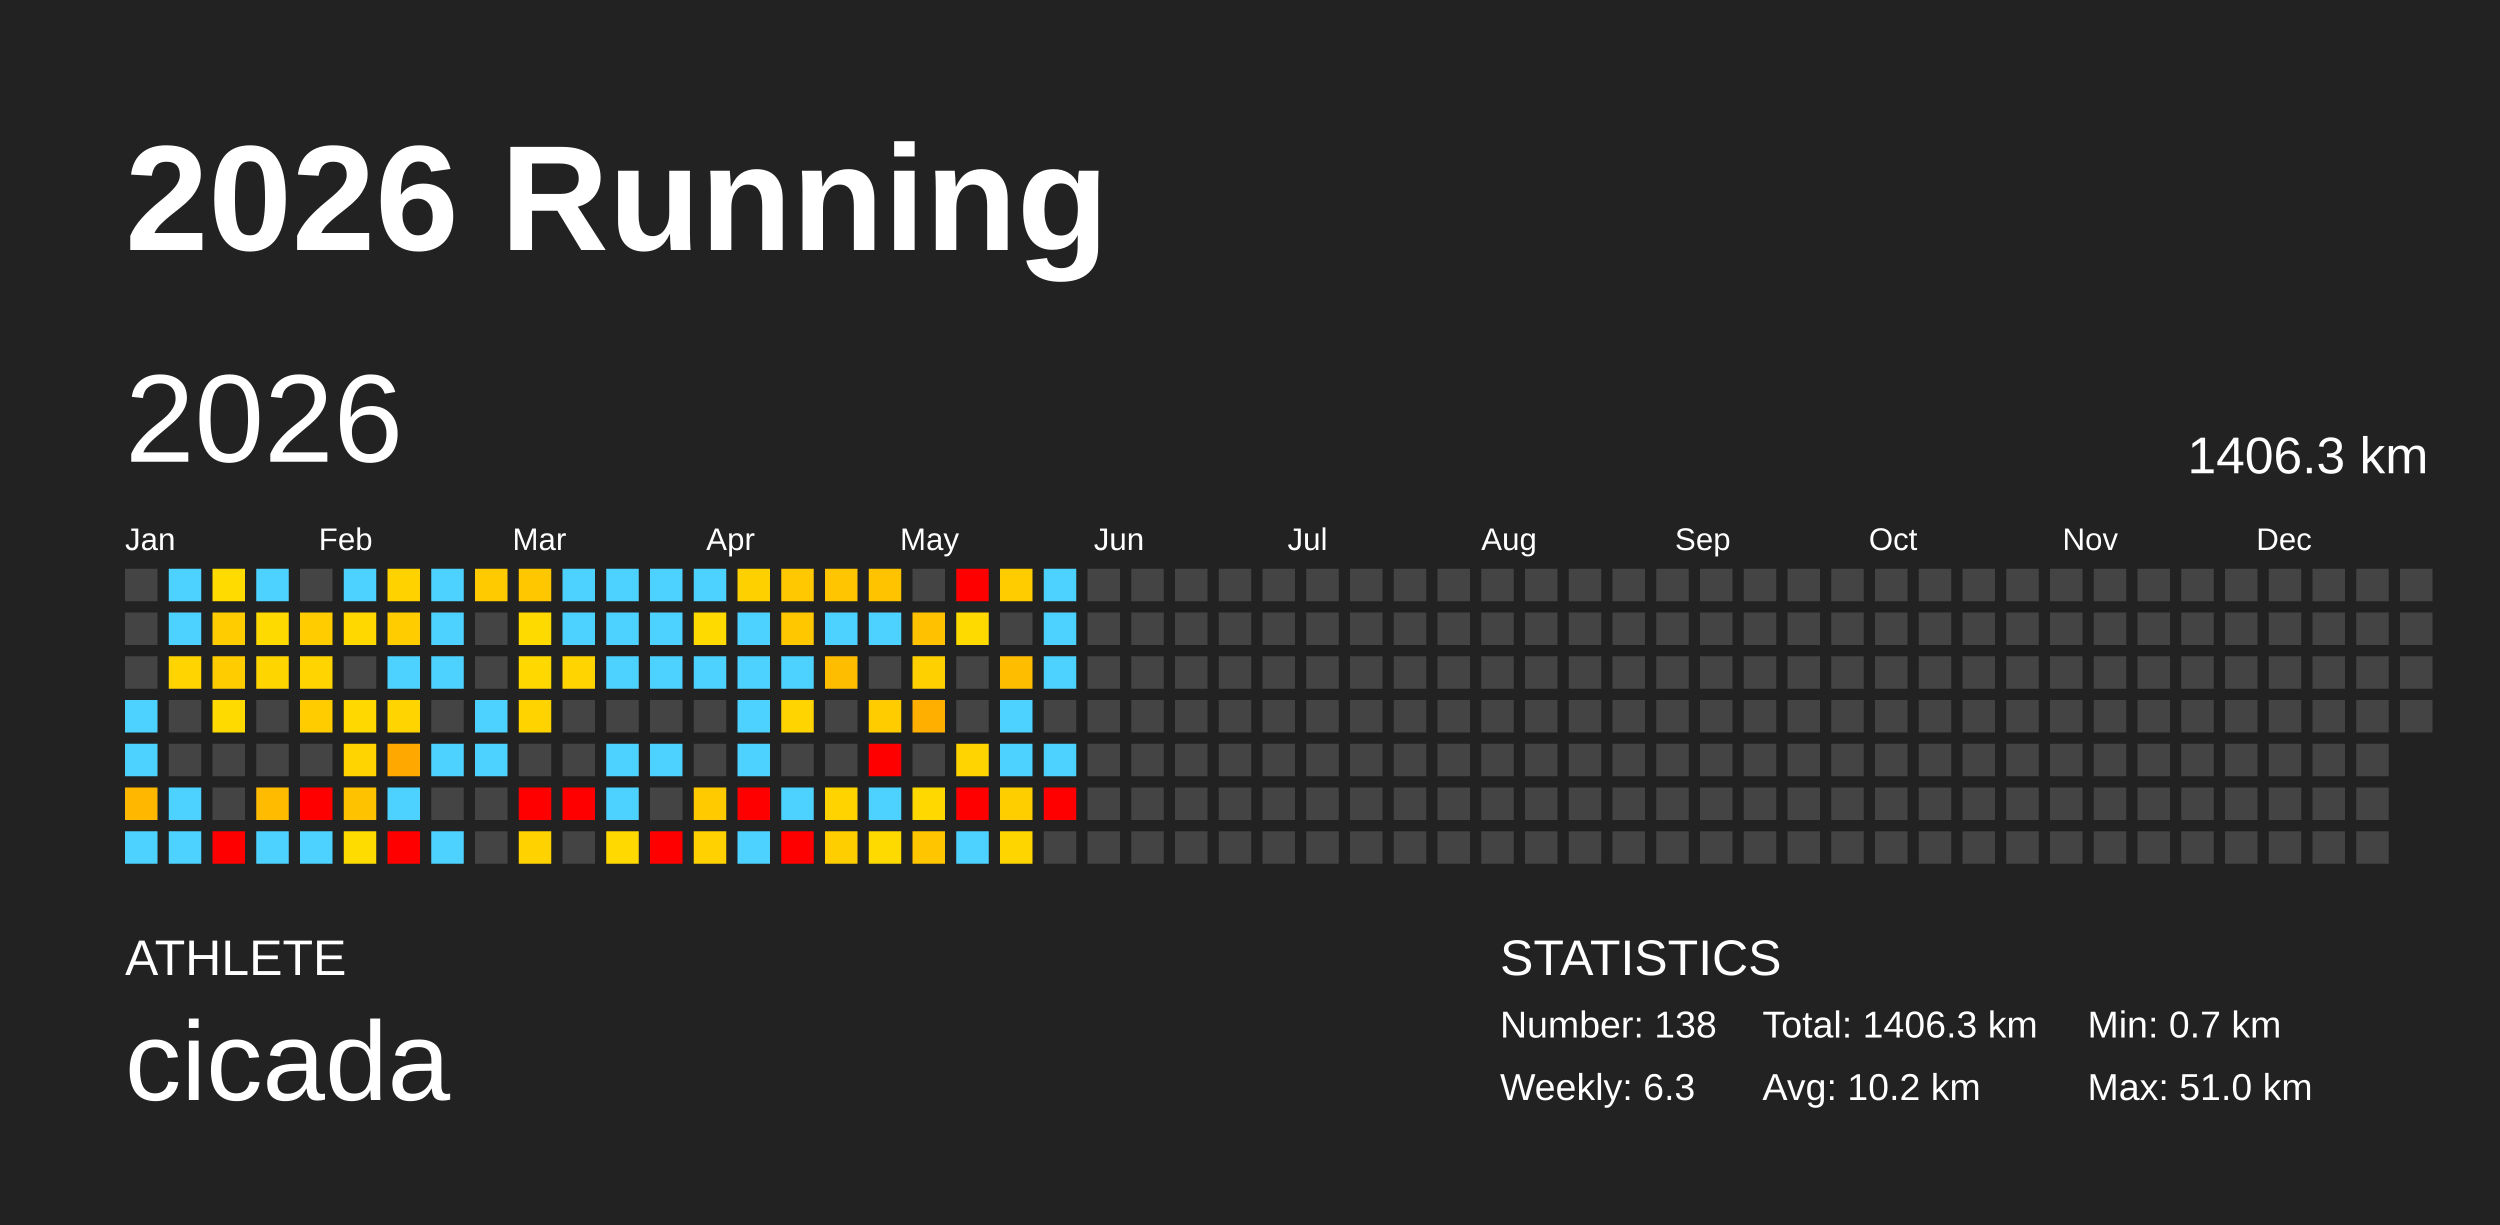
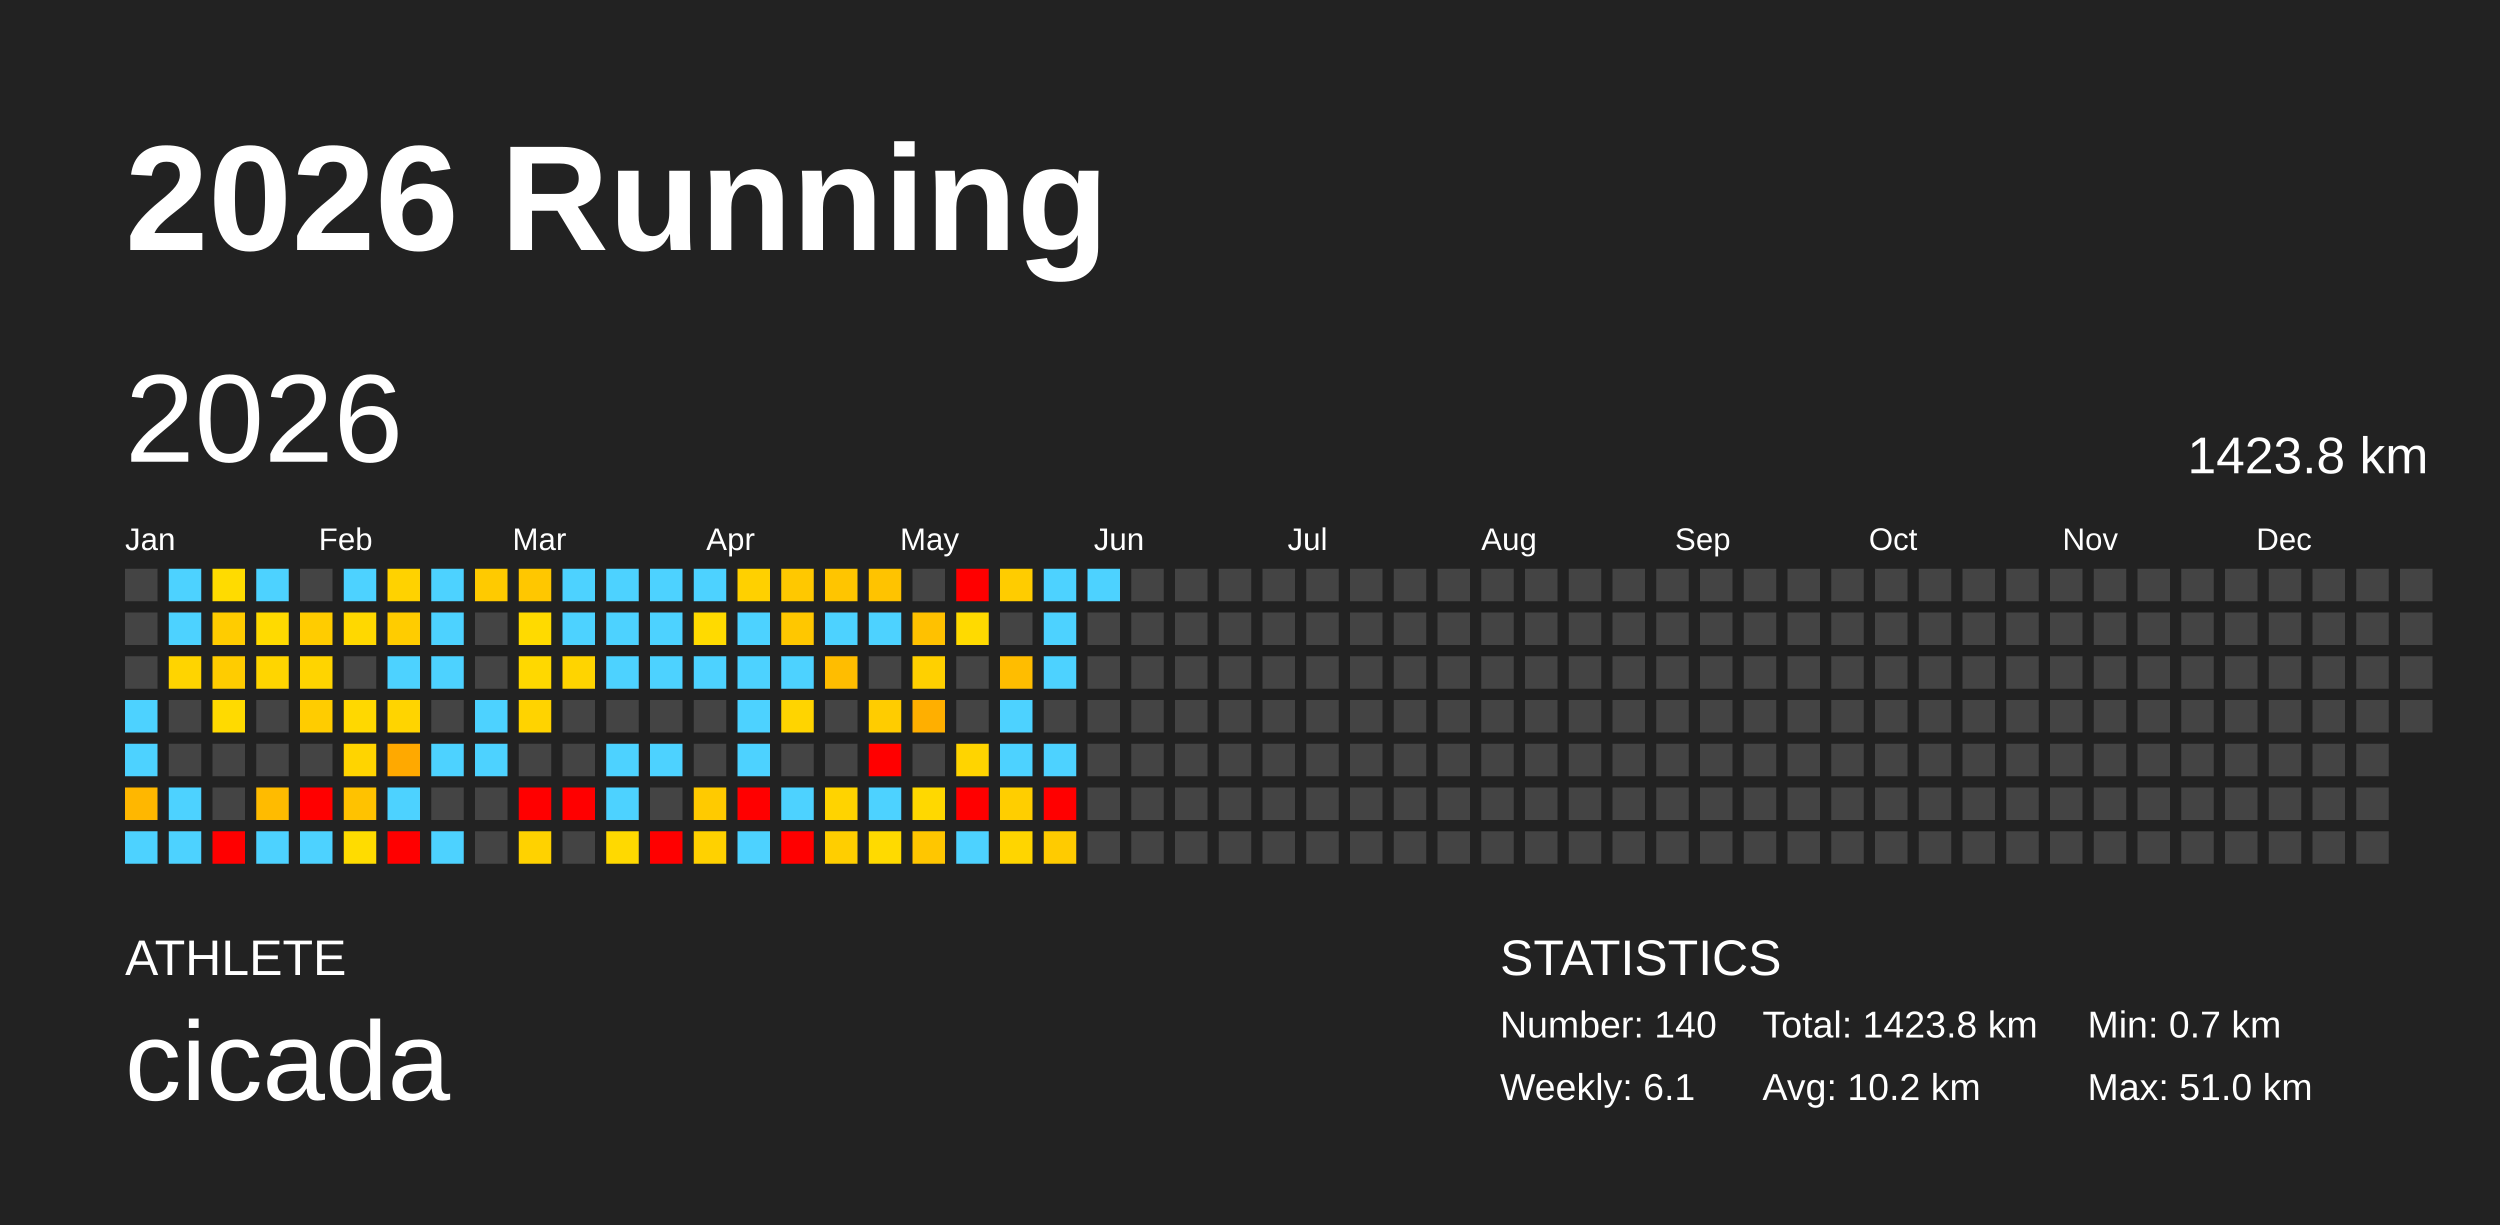
<svg xmlns="http://www.w3.org/2000/svg" baseProfile="full" height="98mm" version="1.1" viewBox="0,0,200,98" width="200mm">
  <defs />
  <rect fill="#222222" height="98" width="200" x="0" y="0" />
  <text fill="#FFFFFF" style="font-size:12px; font-family:Arial; font-weight:bold;" x="10" y="20">2026 Running</text>
  <text fill="#FFFFFF" style="font-size:4px; font-family:Arial" x="10" y="78">ATHLETE</text>
  <text fill="#FFFFFF" style="font-size:9px; font-family:Arial" x="10" y="88">cicada</text>
  <text fill="#FFFFFF" style="font-size:4px; font-family:Arial" x="120" y="78">STATISTICS</text>
-   <text fill="#FFFFFF" style="font-size:3px; font-family:Arial" x="120" y="83">Number: 138</text>
-   <text fill="#FFFFFF" style="font-size:3px; font-family:Arial" x="120" y="88">Weekly: 6.3</text>
-   <text fill="#FFFFFF" style="font-size:3px; font-family:Arial" x="141" y="83">Total: 1406.3 km</text>
+   <text fill="#FFFFFF" style="font-size:3px; font-family:Arial" x="120" y="83">Number: 140</text>
+   <text fill="#FFFFFF" style="font-size:3px; font-family:Arial" x="120" y="88">Weekly: 6.1</text>
+   <text fill="#FFFFFF" style="font-size:3px; font-family:Arial" x="141" y="83">Total: 1423.8 km</text>
  <text fill="#FFFFFF" style="font-size:3px; font-family:Arial" x="141" y="88">Avg: 10.2 km</text>
  <text fill="#FFFFFF" style="font-size:3px; font-family:Arial" x="167" y="83">Min: 0.7 km</text>
  <text fill="#FFFFFF" style="font-size:3px; font-family:Arial" x="167" y="88">Max: 51.0 km</text>
  <text dominant-baseline="hanging" fill="#FFFFFF" style="font-size:10.0px; font-family:Arial;" x="10" y="30">2026</text>
-   <text dominant-baseline="hanging" fill="#FFFFFF" style="font-size:4.125px; font-family:Arial;" x="175" y="35">1406.3 km</text>
+   <text dominant-baseline="hanging" fill="#FFFFFF" style="font-size:4.125px; font-family:Arial;" x="175" y="35">1423.8 km</text>
  <text fill="#FFFFFF" style="font-size:2.5px; font-family:Arial" x="10.0" y="44">Jan</text>
  <text fill="#FFFFFF" style="font-size:2.5px; font-family:Arial" x="25.5" y="44">Feb</text>
  <text fill="#FFFFFF" style="font-size:2.5px; font-family:Arial" x="41.0" y="44">Mar</text>
  <text fill="#FFFFFF" style="font-size:2.5px; font-family:Arial" x="56.5" y="44">Apr</text>
  <text fill="#FFFFFF" style="font-size:2.5px; font-family:Arial" x="72.0" y="44">May</text>
  <text fill="#FFFFFF" style="font-size:2.5px; font-family:Arial" x="87.5" y="44">Jun</text>
  <text fill="#FFFFFF" style="font-size:2.5px; font-family:Arial" x="103.0" y="44">Jul</text>
  <text fill="#FFFFFF" style="font-size:2.5px; font-family:Arial" x="118.5" y="44">Aug</text>
  <text fill="#FFFFFF" style="font-size:2.5px; font-family:Arial" x="134.0" y="44">Sep</text>
  <text fill="#FFFFFF" style="font-size:2.5px; font-family:Arial" x="149.5" y="44">Oct</text>
  <text fill="#FFFFFF" style="font-size:2.5px; font-family:Arial" x="165.0" y="44">Nov</text>
  <text fill="#FFFFFF" style="font-size:2.5px; font-family:Arial" x="180.5" y="44">Dec</text>
  <rect fill="#444444" height="2.6" width="2.6" x="10.0" y="45.5" />
  <rect fill="#444444" height="2.6" width="2.6" x="10.0" y="49.0" />
  <rect fill="#444444" height="2.6" width="2.6" x="10.0" y="52.5" />
  <rect fill="#4dd2ff" height="2.6" width="2.6" x="10.0" y="56.0" />
  <rect fill="#4dd2ff" height="2.6" width="2.6" x="10.0" y="59.5" />
  <rect fill="#ffb700" height="2.6" width="2.6" x="10.0" y="63.0" />
  <rect fill="#4dd2ff" height="2.6" width="2.6" x="10.0" y="66.5" />
  <rect fill="#4dd2ff" height="2.6" width="2.6" x="13.5" y="45.5" />
  <rect fill="#4dd2ff" height="2.6" width="2.6" x="13.5" y="49.0" />
  <rect fill="#ffd400" height="2.6" width="2.6" x="13.5" y="52.5" />
  <rect fill="#444444" height="2.6" width="2.6" x="13.5" y="56.0" />
  <rect fill="#444444" height="2.6" width="2.6" x="13.5" y="59.5" />
  <rect fill="#4dd2ff" height="2.6" width="2.6" x="13.5" y="63.0" />
  <rect fill="#4dd2ff" height="2.6" width="2.6" x="13.5" y="66.5" />
  <rect fill="#ffdb00" height="2.6" width="2.6" x="17.0" y="45.5" />
  <rect fill="#ffcc00" height="2.6" width="2.6" x="17.0" y="49.0" />
  <rect fill="#ffcc00" height="2.6" width="2.6" x="17.0" y="52.5" />
  <rect fill="#ffda00" height="2.6" width="2.6" x="17.0" y="56.0" />
  <rect fill="#444444" height="2.6" width="2.6" x="17.0" y="59.5" />
  <rect fill="#444444" height="2.6" width="2.6" x="17.0" y="63.0" />
  <rect fill="red" height="2.6" width="2.6" x="17.0" y="66.5" />
  <rect fill="#4dd2ff" height="2.6" width="2.6" x="20.5" y="45.5" />
  <rect fill="#ffda00" height="2.6" width="2.6" x="20.5" y="49.0" />
  <rect fill="#ffd500" height="2.6" width="2.6" x="20.5" y="52.5" />
  <rect fill="#444444" height="2.6" width="2.6" x="20.5" y="56.0" />
  <rect fill="#444444" height="2.6" width="2.6" x="20.5" y="59.5" />
  <rect fill="#ffbb00" height="2.6" width="2.6" x="20.5" y="63.0" />
  <rect fill="#4dd2ff" height="2.6" width="2.6" x="20.5" y="66.5" />
  <rect fill="#444444" height="2.6" width="2.6" x="24.0" y="45.5" />
  <rect fill="#ffcc00" height="2.6" width="2.6" x="24.0" y="49.0" />
  <rect fill="#ffd400" height="2.6" width="2.6" x="24.0" y="52.5" />
  <rect fill="#ffcc00" height="2.6" width="2.6" x="24.0" y="56.0" />
  <rect fill="#444444" height="2.6" width="2.6" x="24.0" y="59.5" />
  <rect fill="red" height="2.6" width="2.6" x="24.0" y="63.0" />
  <rect fill="#4dd2ff" height="2.6" width="2.6" x="24.0" y="66.5" />
  <rect fill="#4dd2ff" height="2.6" width="2.6" x="27.5" y="45.5" />
  <rect fill="#ffd800" height="2.6" width="2.6" x="27.5" y="49.0" />
  <rect fill="#444444" height="2.6" width="2.6" x="27.5" y="52.5" />
  <rect fill="#ffd800" height="2.6" width="2.6" x="27.5" y="56.0" />
  <rect fill="#ffd400" height="2.6" width="2.6" x="27.5" y="59.5" />
  <rect fill="#ffc200" height="2.6" width="2.6" x="27.5" y="63.0" />
  <rect fill="#ffdc00" height="2.6" width="2.6" x="27.5" y="66.5" />
  <rect fill="#ffd200" height="2.6" width="2.6" x="31.0" y="45.5" />
  <rect fill="#ffcc00" height="2.6" width="2.6" x="31.0" y="49.0" />
  <rect fill="#4dd2ff" height="2.6" width="2.6" x="31.0" y="52.5" />
  <rect fill="#ffd400" height="2.6" width="2.6" x="31.0" y="56.0" />
  <rect fill="#ffa900" height="2.6" width="2.6" x="31.0" y="59.5" />
  <rect fill="#4dd2ff" height="2.6" width="2.6" x="31.0" y="63.0" />
  <rect fill="red" height="2.6" width="2.6" x="31.0" y="66.5" />
  <rect fill="#4dd2ff" height="2.6" width="2.6" x="34.5" y="45.5" />
  <rect fill="#4dd2ff" height="2.6" width="2.6" x="34.5" y="49.0" />
  <rect fill="#4dd2ff" height="2.6" width="2.6" x="34.5" y="52.5" />
  <rect fill="#444444" height="2.6" width="2.6" x="34.5" y="56.0" />
  <rect fill="#4dd2ff" height="2.6" width="2.6" x="34.5" y="59.5" />
  <rect fill="#444444" height="2.6" width="2.6" x="34.5" y="63.0" />
  <rect fill="#4dd2ff" height="2.6" width="2.6" x="34.5" y="66.5" />
  <rect fill="#ffca00" height="2.6" width="2.6" x="38.0" y="45.5" />
  <rect fill="#444444" height="2.6" width="2.6" x="38.0" y="49.0" />
  <rect fill="#444444" height="2.6" width="2.6" x="38.0" y="52.5" />
  <rect fill="#4dd2ff" height="2.6" width="2.6" x="38.0" y="56.0" />
  <rect fill="#4dd2ff" height="2.6" width="2.6" x="38.0" y="59.5" />
  <rect fill="#444444" height="2.6" width="2.6" x="38.0" y="63.0" />
  <rect fill="#444444" height="2.6" width="2.6" x="38.0" y="66.5" />
  <rect fill="#ffc700" height="2.6" width="2.6" x="41.5" y="45.5" />
  <rect fill="#ffda00" height="2.6" width="2.6" x="41.5" y="49.0" />
  <rect fill="#ffd800" height="2.6" width="2.6" x="41.5" y="52.5" />
  <rect fill="#ffd300" height="2.6" width="2.6" x="41.5" y="56.0" />
  <rect fill="#444444" height="2.6" width="2.6" x="41.5" y="59.5" />
  <rect fill="red" height="2.6" width="2.6" x="41.5" y="63.0" />
  <rect fill="#ffd200" height="2.6" width="2.6" x="41.5" y="66.5" />
  <rect fill="#4dd2ff" height="2.6" width="2.6" x="45.0" y="45.5" />
  <rect fill="#4dd2ff" height="2.6" width="2.6" x="45.0" y="49.0" />
  <rect fill="#ffd400" height="2.6" width="2.6" x="45.0" y="52.5" />
  <rect fill="#444444" height="2.6" width="2.6" x="45.0" y="56.0" />
  <rect fill="#444444" height="2.6" width="2.6" x="45.0" y="59.5" />
  <rect fill="red" height="2.6" width="2.6" x="45.0" y="63.0" />
  <rect fill="#444444" height="2.6" width="2.6" x="45.0" y="66.5" />
  <rect fill="#4dd2ff" height="2.6" width="2.6" x="48.5" y="45.5" />
  <rect fill="#4dd2ff" height="2.6" width="2.6" x="48.5" y="49.0" />
  <rect fill="#4dd2ff" height="2.6" width="2.6" x="48.5" y="52.5" />
  <rect fill="#444444" height="2.6" width="2.6" x="48.5" y="56.0" />
  <rect fill="#4dd2ff" height="2.6" width="2.6" x="48.5" y="59.5" />
  <rect fill="#4dd2ff" height="2.6" width="2.6" x="48.5" y="63.0" />
  <rect fill="#ffd900" height="2.6" width="2.6" x="48.5" y="66.5" />
  <rect fill="#4dd2ff" height="2.6" width="2.6" x="52.0" y="45.5" />
  <rect fill="#4dd2ff" height="2.6" width="2.6" x="52.0" y="49.0" />
  <rect fill="#4dd2ff" height="2.6" width="2.6" x="52.0" y="52.5" />
  <rect fill="#444444" height="2.6" width="2.6" x="52.0" y="56.0" />
  <rect fill="#4dd2ff" height="2.6" width="2.6" x="52.0" y="59.5" />
  <rect fill="#444444" height="2.6" width="2.6" x="52.0" y="63.0" />
  <rect fill="red" height="2.6" width="2.6" x="52.0" y="66.5" />
  <rect fill="#4dd2ff" height="2.6" width="2.6" x="55.5" y="45.5" />
  <rect fill="#ffda00" height="2.6" width="2.6" x="55.5" y="49.0" />
  <rect fill="#4dd2ff" height="2.6" width="2.6" x="55.5" y="52.5" />
  <rect fill="#444444" height="2.6" width="2.6" x="55.5" y="56.0" />
  <rect fill="#444444" height="2.6" width="2.6" x="55.5" y="59.5" />
  <rect fill="#ffca00" height="2.6" width="2.6" x="55.5" y="63.0" />
  <rect fill="#ffd100" height="2.6" width="2.6" x="55.5" y="66.5" />
  <rect fill="#ffd000" height="2.6" width="2.6" x="59.0" y="45.5" />
  <rect fill="#4dd2ff" height="2.6" width="2.6" x="59.0" y="49.0" />
  <rect fill="#4dd2ff" height="2.6" width="2.6" x="59.0" y="52.5" />
  <rect fill="#4dd2ff" height="2.6" width="2.6" x="59.0" y="56.0" />
  <rect fill="#4dd2ff" height="2.6" width="2.6" x="59.0" y="59.5" />
  <rect fill="red" height="2.6" width="2.6" x="59.0" y="63.0" />
  <rect fill="#4dd2ff" height="2.6" width="2.6" x="59.0" y="66.5" />
  <rect fill="#ffc800" height="2.6" width="2.6" x="62.5" y="45.5" />
  <rect fill="#ffc700" height="2.6" width="2.6" x="62.5" y="49.0" />
  <rect fill="#4dd2ff" height="2.6" width="2.6" x="62.5" y="52.5" />
  <rect fill="#ffd400" height="2.6" width="2.6" x="62.5" y="56.0" />
  <rect fill="#444444" height="2.6" width="2.6" x="62.5" y="59.5" />
  <rect fill="#4dd2ff" height="2.6" width="2.6" x="62.5" y="63.0" />
  <rect fill="red" height="2.6" width="2.6" x="62.5" y="66.5" />
  <rect fill="#ffc500" height="2.6" width="2.6" x="66.0" y="45.5" />
  <rect fill="#4dd2ff" height="2.6" width="2.6" x="66.0" y="49.0" />
  <rect fill="#ffbd00" height="2.6" width="2.6" x="66.0" y="52.5" />
  <rect fill="#444444" height="2.6" width="2.6" x="66.0" y="56.0" />
  <rect fill="#444444" height="2.6" width="2.6" x="66.0" y="59.5" />
  <rect fill="#ffd300" height="2.6" width="2.6" x="66.0" y="63.0" />
  <rect fill="#ffce00" height="2.6" width="2.6" x="66.0" y="66.5" />
  <rect fill="#ffc300" height="2.6" width="2.6" x="69.5" y="45.5" />
  <rect fill="#4dd2ff" height="2.6" width="2.6" x="69.5" y="49.0" />
  <rect fill="#444444" height="2.6" width="2.6" x="69.5" y="52.5" />
  <rect fill="#ffcc00" height="2.6" width="2.6" x="69.5" y="56.0" />
  <rect fill="red" height="2.6" width="2.6" x="69.5" y="59.5" />
  <rect fill="#4dd2ff" height="2.6" width="2.6" x="69.5" y="63.0" />
  <rect fill="#ffda00" height="2.6" width="2.6" x="69.5" y="66.5" />
  <rect fill="#444444" height="2.6" width="2.6" x="73.0" y="45.5" />
  <rect fill="#ffc100" height="2.6" width="2.6" x="73.0" y="49.0" />
  <rect fill="#ffd000" height="2.6" width="2.6" x="73.0" y="52.5" />
  <rect fill="#ffaf00" height="2.6" width="2.6" x="73.0" y="56.0" />
  <rect fill="#444444" height="2.6" width="2.6" x="73.0" y="59.5" />
  <rect fill="#ffd800" height="2.6" width="2.6" x="73.0" y="63.0" />
  <rect fill="#ffc600" height="2.6" width="2.6" x="73.0" y="66.5" />
  <rect fill="red" height="2.6" width="2.6" x="76.5" y="45.5" />
  <rect fill="#ffda00" height="2.6" width="2.6" x="76.5" y="49.0" />
  <rect fill="#444444" height="2.6" width="2.6" x="76.5" y="52.5" />
  <rect fill="#444444" height="2.6" width="2.6" x="76.5" y="56.0" />
  <rect fill="#ffd400" height="2.6" width="2.6" x="76.5" y="59.5" />
  <rect fill="red" height="2.6" width="2.6" x="76.5" y="63.0" />
  <rect fill="#4dd2ff" height="2.6" width="2.6" x="76.5" y="66.5" />
  <rect fill="#ffcc00" height="2.6" width="2.6" x="80.0" y="45.5" />
  <rect fill="#444444" height="2.6" width="2.6" x="80.0" y="49.0" />
  <rect fill="#ffbd00" height="2.6" width="2.6" x="80.0" y="52.5" />
  <rect fill="#4dd2ff" height="2.6" width="2.6" x="80.0" y="56.0" />
  <rect fill="#4dd2ff" height="2.6" width="2.6" x="80.0" y="59.5" />
  <rect fill="#ffce00" height="2.6" width="2.6" x="80.0" y="63.0" />
  <rect fill="#ffd500" height="2.6" width="2.6" x="80.0" y="66.5" />
  <rect fill="#4dd2ff" height="2.6" width="2.6" x="83.5" y="45.5" />
  <rect fill="#4dd2ff" height="2.6" width="2.6" x="83.5" y="49.0" />
  <rect fill="#4dd2ff" height="2.6" width="2.6" x="83.5" y="52.5" />
  <rect fill="#444444" height="2.6" width="2.6" x="83.5" y="56.0" />
  <rect fill="#4dd2ff" height="2.6" width="2.6" x="83.5" y="59.5" />
  <rect fill="red" height="2.6" width="2.6" x="83.5" y="63.0" />
-   <rect fill="#444444" height="2.6" width="2.6" x="83.5" y="66.5" />
-   <rect fill="#444444" height="2.6" width="2.6" x="87.0" y="45.5" />
+   <rect fill="#ffcb00" height="2.6" width="2.6" x="83.5" y="66.5" />
+   <rect fill="#4dd2ff" height="2.6" width="2.6" x="87.0" y="45.5" />
  <rect fill="#444444" height="2.6" width="2.6" x="87.0" y="49.0" />
  <rect fill="#444444" height="2.6" width="2.6" x="87.0" y="52.5" />
  <rect fill="#444444" height="2.6" width="2.6" x="87.0" y="56.0" />
  <rect fill="#444444" height="2.6" width="2.6" x="87.0" y="59.5" />
  <rect fill="#444444" height="2.6" width="2.6" x="87.0" y="63.0" />
  <rect fill="#444444" height="2.6" width="2.6" x="87.0" y="66.5" />
  <rect fill="#444444" height="2.6" width="2.6" x="90.5" y="45.5" />
  <rect fill="#444444" height="2.6" width="2.6" x="90.5" y="49.0" />
  <rect fill="#444444" height="2.6" width="2.6" x="90.5" y="52.5" />
  <rect fill="#444444" height="2.6" width="2.6" x="90.5" y="56.0" />
  <rect fill="#444444" height="2.6" width="2.6" x="90.5" y="59.5" />
  <rect fill="#444444" height="2.6" width="2.6" x="90.5" y="63.0" />
  <rect fill="#444444" height="2.6" width="2.6" x="90.5" y="66.5" />
  <rect fill="#444444" height="2.6" width="2.6" x="94.0" y="45.5" />
  <rect fill="#444444" height="2.6" width="2.6" x="94.0" y="49.0" />
  <rect fill="#444444" height="2.6" width="2.6" x="94.0" y="52.5" />
  <rect fill="#444444" height="2.6" width="2.6" x="94.0" y="56.0" />
  <rect fill="#444444" height="2.6" width="2.6" x="94.0" y="59.5" />
  <rect fill="#444444" height="2.6" width="2.6" x="94.0" y="63.0" />
  <rect fill="#444444" height="2.6" width="2.6" x="94.0" y="66.5" />
  <rect fill="#444444" height="2.6" width="2.6" x="97.5" y="45.5" />
  <rect fill="#444444" height="2.6" width="2.6" x="97.5" y="49.0" />
  <rect fill="#444444" height="2.6" width="2.6" x="97.5" y="52.5" />
  <rect fill="#444444" height="2.6" width="2.6" x="97.5" y="56.0" />
  <rect fill="#444444" height="2.6" width="2.6" x="97.5" y="59.5" />
  <rect fill="#444444" height="2.6" width="2.6" x="97.5" y="63.0" />
  <rect fill="#444444" height="2.6" width="2.6" x="97.5" y="66.5" />
  <rect fill="#444444" height="2.6" width="2.6" x="101.0" y="45.5" />
  <rect fill="#444444" height="2.6" width="2.6" x="101.0" y="49.0" />
  <rect fill="#444444" height="2.6" width="2.6" x="101.0" y="52.5" />
  <rect fill="#444444" height="2.6" width="2.6" x="101.0" y="56.0" />
  <rect fill="#444444" height="2.6" width="2.6" x="101.0" y="59.5" />
  <rect fill="#444444" height="2.6" width="2.6" x="101.0" y="63.0" />
  <rect fill="#444444" height="2.6" width="2.6" x="101.0" y="66.5" />
  <rect fill="#444444" height="2.6" width="2.6" x="104.5" y="45.5" />
  <rect fill="#444444" height="2.6" width="2.6" x="104.5" y="49.0" />
  <rect fill="#444444" height="2.6" width="2.6" x="104.5" y="52.5" />
  <rect fill="#444444" height="2.6" width="2.6" x="104.5" y="56.0" />
  <rect fill="#444444" height="2.6" width="2.6" x="104.5" y="59.5" />
  <rect fill="#444444" height="2.6" width="2.6" x="104.5" y="63.0" />
  <rect fill="#444444" height="2.6" width="2.6" x="104.5" y="66.5" />
  <rect fill="#444444" height="2.6" width="2.6" x="108.0" y="45.5" />
  <rect fill="#444444" height="2.6" width="2.6" x="108.0" y="49.0" />
  <rect fill="#444444" height="2.6" width="2.6" x="108.0" y="52.5" />
  <rect fill="#444444" height="2.6" width="2.6" x="108.0" y="56.0" />
  <rect fill="#444444" height="2.6" width="2.6" x="108.0" y="59.5" />
  <rect fill="#444444" height="2.6" width="2.6" x="108.0" y="63.0" />
  <rect fill="#444444" height="2.6" width="2.6" x="108.0" y="66.5" />
  <rect fill="#444444" height="2.6" width="2.6" x="111.5" y="45.5" />
  <rect fill="#444444" height="2.6" width="2.6" x="111.5" y="49.0" />
  <rect fill="#444444" height="2.6" width="2.6" x="111.5" y="52.5" />
  <rect fill="#444444" height="2.6" width="2.6" x="111.5" y="56.0" />
  <rect fill="#444444" height="2.6" width="2.6" x="111.5" y="59.5" />
  <rect fill="#444444" height="2.6" width="2.6" x="111.5" y="63.0" />
  <rect fill="#444444" height="2.6" width="2.6" x="111.5" y="66.5" />
  <rect fill="#444444" height="2.6" width="2.6" x="115.0" y="45.5" />
  <rect fill="#444444" height="2.6" width="2.6" x="115.0" y="49.0" />
  <rect fill="#444444" height="2.6" width="2.6" x="115.0" y="52.5" />
  <rect fill="#444444" height="2.6" width="2.6" x="115.0" y="56.0" />
  <rect fill="#444444" height="2.6" width="2.6" x="115.0" y="59.5" />
  <rect fill="#444444" height="2.6" width="2.6" x="115.0" y="63.0" />
  <rect fill="#444444" height="2.6" width="2.6" x="115.0" y="66.5" />
  <rect fill="#444444" height="2.6" width="2.6" x="118.5" y="45.5" />
  <rect fill="#444444" height="2.6" width="2.6" x="118.5" y="49.0" />
  <rect fill="#444444" height="2.6" width="2.6" x="118.5" y="52.5" />
  <rect fill="#444444" height="2.6" width="2.6" x="118.5" y="56.0" />
  <rect fill="#444444" height="2.6" width="2.6" x="118.5" y="59.5" />
  <rect fill="#444444" height="2.6" width="2.6" x="118.5" y="63.0" />
  <rect fill="#444444" height="2.6" width="2.6" x="118.5" y="66.5" />
  <rect fill="#444444" height="2.6" width="2.6" x="122.0" y="45.5" />
  <rect fill="#444444" height="2.6" width="2.6" x="122.0" y="49.0" />
  <rect fill="#444444" height="2.6" width="2.6" x="122.0" y="52.5" />
  <rect fill="#444444" height="2.6" width="2.6" x="122.0" y="56.0" />
  <rect fill="#444444" height="2.6" width="2.6" x="122.0" y="59.5" />
  <rect fill="#444444" height="2.6" width="2.6" x="122.0" y="63.0" />
  <rect fill="#444444" height="2.6" width="2.6" x="122.0" y="66.5" />
  <rect fill="#444444" height="2.6" width="2.6" x="125.5" y="45.5" />
  <rect fill="#444444" height="2.6" width="2.6" x="125.5" y="49.0" />
  <rect fill="#444444" height="2.6" width="2.6" x="125.5" y="52.5" />
  <rect fill="#444444" height="2.6" width="2.6" x="125.5" y="56.0" />
  <rect fill="#444444" height="2.6" width="2.6" x="125.5" y="59.5" />
  <rect fill="#444444" height="2.6" width="2.6" x="125.5" y="63.0" />
  <rect fill="#444444" height="2.6" width="2.6" x="125.5" y="66.5" />
  <rect fill="#444444" height="2.6" width="2.6" x="129.0" y="45.5" />
  <rect fill="#444444" height="2.6" width="2.6" x="129.0" y="49.0" />
  <rect fill="#444444" height="2.6" width="2.6" x="129.0" y="52.5" />
  <rect fill="#444444" height="2.6" width="2.6" x="129.0" y="56.0" />
  <rect fill="#444444" height="2.6" width="2.6" x="129.0" y="59.5" />
  <rect fill="#444444" height="2.6" width="2.6" x="129.0" y="63.0" />
  <rect fill="#444444" height="2.6" width="2.6" x="129.0" y="66.5" />
  <rect fill="#444444" height="2.6" width="2.6" x="132.5" y="45.5" />
  <rect fill="#444444" height="2.6" width="2.6" x="132.5" y="49.0" />
  <rect fill="#444444" height="2.6" width="2.6" x="132.5" y="52.5" />
  <rect fill="#444444" height="2.6" width="2.6" x="132.5" y="56.0" />
  <rect fill="#444444" height="2.6" width="2.6" x="132.5" y="59.5" />
  <rect fill="#444444" height="2.6" width="2.6" x="132.5" y="63.0" />
  <rect fill="#444444" height="2.6" width="2.6" x="132.5" y="66.5" />
  <rect fill="#444444" height="2.6" width="2.6" x="136.0" y="45.5" />
  <rect fill="#444444" height="2.6" width="2.6" x="136.0" y="49.0" />
  <rect fill="#444444" height="2.6" width="2.6" x="136.0" y="52.5" />
  <rect fill="#444444" height="2.6" width="2.6" x="136.0" y="56.0" />
  <rect fill="#444444" height="2.6" width="2.6" x="136.0" y="59.5" />
  <rect fill="#444444" height="2.6" width="2.6" x="136.0" y="63.0" />
  <rect fill="#444444" height="2.6" width="2.6" x="136.0" y="66.5" />
  <rect fill="#444444" height="2.6" width="2.6" x="139.5" y="45.5" />
  <rect fill="#444444" height="2.6" width="2.6" x="139.5" y="49.0" />
  <rect fill="#444444" height="2.6" width="2.6" x="139.5" y="52.5" />
  <rect fill="#444444" height="2.6" width="2.6" x="139.5" y="56.0" />
  <rect fill="#444444" height="2.6" width="2.6" x="139.5" y="59.5" />
  <rect fill="#444444" height="2.6" width="2.6" x="139.5" y="63.0" />
  <rect fill="#444444" height="2.6" width="2.6" x="139.5" y="66.5" />
  <rect fill="#444444" height="2.6" width="2.6" x="143.0" y="45.5" />
  <rect fill="#444444" height="2.6" width="2.6" x="143.0" y="49.0" />
  <rect fill="#444444" height="2.6" width="2.6" x="143.0" y="52.5" />
  <rect fill="#444444" height="2.6" width="2.6" x="143.0" y="56.0" />
  <rect fill="#444444" height="2.6" width="2.6" x="143.0" y="59.5" />
  <rect fill="#444444" height="2.6" width="2.6" x="143.0" y="63.0" />
  <rect fill="#444444" height="2.6" width="2.6" x="143.0" y="66.5" />
  <rect fill="#444444" height="2.6" width="2.6" x="146.5" y="45.5" />
  <rect fill="#444444" height="2.6" width="2.6" x="146.5" y="49.0" />
  <rect fill="#444444" height="2.6" width="2.6" x="146.5" y="52.5" />
  <rect fill="#444444" height="2.6" width="2.6" x="146.5" y="56.0" />
  <rect fill="#444444" height="2.6" width="2.6" x="146.5" y="59.5" />
  <rect fill="#444444" height="2.6" width="2.6" x="146.5" y="63.0" />
  <rect fill="#444444" height="2.6" width="2.6" x="146.5" y="66.5" />
  <rect fill="#444444" height="2.6" width="2.6" x="150.0" y="45.5" />
  <rect fill="#444444" height="2.6" width="2.6" x="150.0" y="49.0" />
  <rect fill="#444444" height="2.6" width="2.6" x="150.0" y="52.5" />
  <rect fill="#444444" height="2.6" width="2.6" x="150.0" y="56.0" />
  <rect fill="#444444" height="2.6" width="2.6" x="150.0" y="59.5" />
  <rect fill="#444444" height="2.6" width="2.6" x="150.0" y="63.0" />
  <rect fill="#444444" height="2.6" width="2.6" x="150.0" y="66.5" />
  <rect fill="#444444" height="2.6" width="2.6" x="153.5" y="45.5" />
  <rect fill="#444444" height="2.6" width="2.6" x="153.5" y="49.0" />
  <rect fill="#444444" height="2.6" width="2.6" x="153.5" y="52.5" />
  <rect fill="#444444" height="2.6" width="2.6" x="153.5" y="56.0" />
  <rect fill="#444444" height="2.6" width="2.6" x="153.5" y="59.5" />
  <rect fill="#444444" height="2.6" width="2.6" x="153.5" y="63.0" />
  <rect fill="#444444" height="2.6" width="2.6" x="153.5" y="66.5" />
  <rect fill="#444444" height="2.6" width="2.6" x="157.0" y="45.5" />
  <rect fill="#444444" height="2.6" width="2.6" x="157.0" y="49.0" />
  <rect fill="#444444" height="2.6" width="2.6" x="157.0" y="52.5" />
  <rect fill="#444444" height="2.6" width="2.6" x="157.0" y="56.0" />
  <rect fill="#444444" height="2.6" width="2.6" x="157.0" y="59.5" />
  <rect fill="#444444" height="2.6" width="2.6" x="157.0" y="63.0" />
  <rect fill="#444444" height="2.6" width="2.6" x="157.0" y="66.5" />
  <rect fill="#444444" height="2.6" width="2.6" x="160.5" y="45.5" />
  <rect fill="#444444" height="2.6" width="2.6" x="160.5" y="49.0" />
  <rect fill="#444444" height="2.6" width="2.6" x="160.5" y="52.5" />
  <rect fill="#444444" height="2.6" width="2.6" x="160.5" y="56.0" />
  <rect fill="#444444" height="2.6" width="2.6" x="160.5" y="59.5" />
  <rect fill="#444444" height="2.6" width="2.6" x="160.5" y="63.0" />
  <rect fill="#444444" height="2.6" width="2.6" x="160.5" y="66.5" />
  <rect fill="#444444" height="2.6" width="2.6" x="164.0" y="45.5" />
  <rect fill="#444444" height="2.6" width="2.6" x="164.0" y="49.0" />
  <rect fill="#444444" height="2.6" width="2.6" x="164.0" y="52.5" />
  <rect fill="#444444" height="2.6" width="2.6" x="164.0" y="56.0" />
  <rect fill="#444444" height="2.6" width="2.6" x="164.0" y="59.5" />
  <rect fill="#444444" height="2.6" width="2.6" x="164.0" y="63.0" />
  <rect fill="#444444" height="2.6" width="2.6" x="164.0" y="66.5" />
  <rect fill="#444444" height="2.6" width="2.6" x="167.5" y="45.5" />
  <rect fill="#444444" height="2.6" width="2.6" x="167.5" y="49.0" />
  <rect fill="#444444" height="2.6" width="2.6" x="167.5" y="52.5" />
  <rect fill="#444444" height="2.6" width="2.6" x="167.5" y="56.0" />
  <rect fill="#444444" height="2.6" width="2.6" x="167.5" y="59.5" />
  <rect fill="#444444" height="2.6" width="2.6" x="167.5" y="63.0" />
  <rect fill="#444444" height="2.6" width="2.6" x="167.5" y="66.5" />
  <rect fill="#444444" height="2.6" width="2.6" x="171.0" y="45.5" />
  <rect fill="#444444" height="2.6" width="2.6" x="171.0" y="49.0" />
  <rect fill="#444444" height="2.6" width="2.6" x="171.0" y="52.5" />
  <rect fill="#444444" height="2.6" width="2.6" x="171.0" y="56.0" />
  <rect fill="#444444" height="2.6" width="2.6" x="171.0" y="59.5" />
  <rect fill="#444444" height="2.6" width="2.6" x="171.0" y="63.0" />
  <rect fill="#444444" height="2.6" width="2.6" x="171.0" y="66.5" />
  <rect fill="#444444" height="2.6" width="2.6" x="174.5" y="45.5" />
  <rect fill="#444444" height="2.6" width="2.6" x="174.5" y="49.0" />
  <rect fill="#444444" height="2.6" width="2.6" x="174.5" y="52.5" />
  <rect fill="#444444" height="2.6" width="2.6" x="174.5" y="56.0" />
  <rect fill="#444444" height="2.6" width="2.6" x="174.5" y="59.5" />
  <rect fill="#444444" height="2.6" width="2.6" x="174.5" y="63.0" />
  <rect fill="#444444" height="2.6" width="2.6" x="174.5" y="66.5" />
  <rect fill="#444444" height="2.6" width="2.6" x="178.0" y="45.5" />
  <rect fill="#444444" height="2.6" width="2.6" x="178.0" y="49.0" />
  <rect fill="#444444" height="2.6" width="2.6" x="178.0" y="52.5" />
  <rect fill="#444444" height="2.6" width="2.6" x="178.0" y="56.0" />
  <rect fill="#444444" height="2.6" width="2.6" x="178.0" y="59.5" />
  <rect fill="#444444" height="2.6" width="2.6" x="178.0" y="63.0" />
  <rect fill="#444444" height="2.6" width="2.6" x="178.0" y="66.5" />
  <rect fill="#444444" height="2.6" width="2.6" x="181.5" y="45.5" />
  <rect fill="#444444" height="2.6" width="2.6" x="181.5" y="49.0" />
  <rect fill="#444444" height="2.6" width="2.6" x="181.5" y="52.5" />
  <rect fill="#444444" height="2.6" width="2.6" x="181.5" y="56.0" />
  <rect fill="#444444" height="2.6" width="2.6" x="181.5" y="59.5" />
  <rect fill="#444444" height="2.6" width="2.6" x="181.5" y="63.0" />
  <rect fill="#444444" height="2.6" width="2.6" x="181.5" y="66.5" />
  <rect fill="#444444" height="2.6" width="2.6" x="185.0" y="45.5" />
  <rect fill="#444444" height="2.6" width="2.6" x="185.0" y="49.0" />
  <rect fill="#444444" height="2.6" width="2.6" x="185.0" y="52.5" />
  <rect fill="#444444" height="2.6" width="2.6" x="185.0" y="56.0" />
  <rect fill="#444444" height="2.6" width="2.6" x="185.0" y="59.5" />
  <rect fill="#444444" height="2.6" width="2.6" x="185.0" y="63.0" />
  <rect fill="#444444" height="2.6" width="2.6" x="185.0" y="66.5" />
  <rect fill="#444444" height="2.6" width="2.6" x="188.5" y="45.5" />
  <rect fill="#444444" height="2.6" width="2.6" x="188.5" y="49.0" />
  <rect fill="#444444" height="2.6" width="2.6" x="188.5" y="52.5" />
  <rect fill="#444444" height="2.6" width="2.6" x="188.5" y="56.0" />
  <rect fill="#444444" height="2.6" width="2.6" x="188.5" y="59.5" />
  <rect fill="#444444" height="2.6" width="2.6" x="188.5" y="63.0" />
  <rect fill="#444444" height="2.6" width="2.6" x="188.5" y="66.5" />
  <rect fill="#444444" height="2.6" width="2.6" x="192.0" y="45.5" />
  <rect fill="#444444" height="2.6" width="2.6" x="192.0" y="49.0" />
  <rect fill="#444444" height="2.6" width="2.6" x="192.0" y="52.5" />
  <rect fill="#444444" height="2.6" width="2.6" x="192.0" y="56.0" />
</svg>
